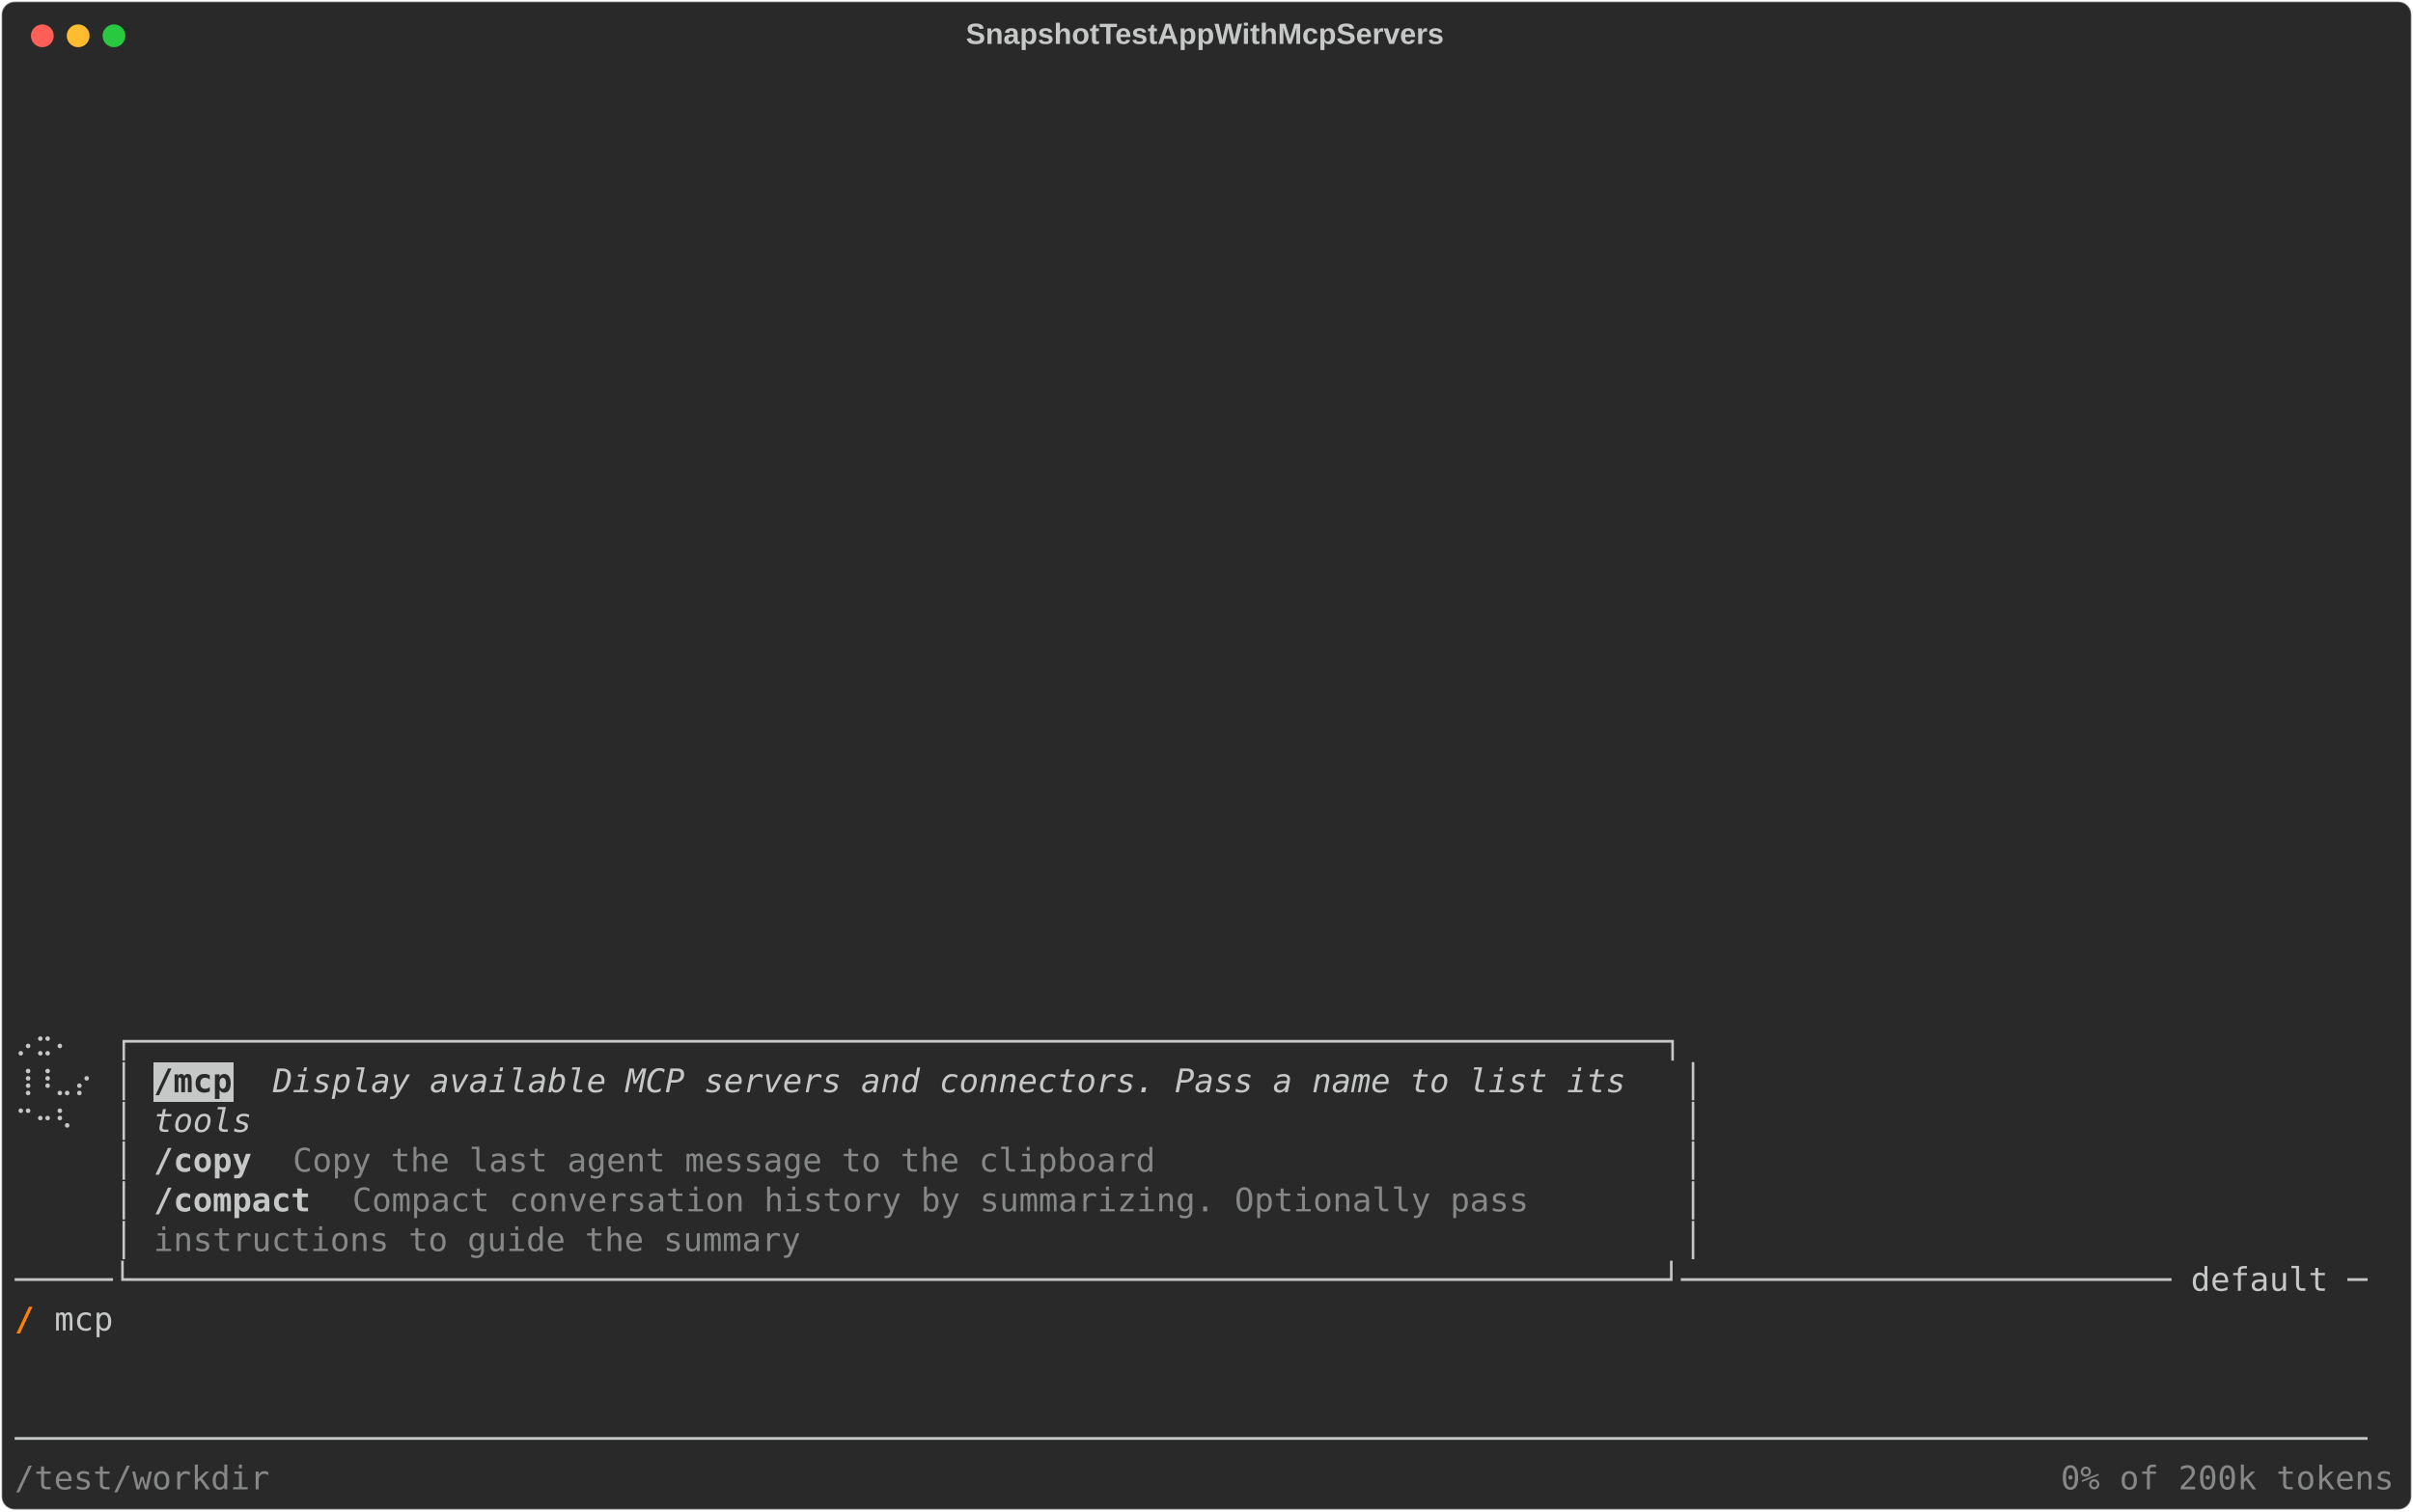
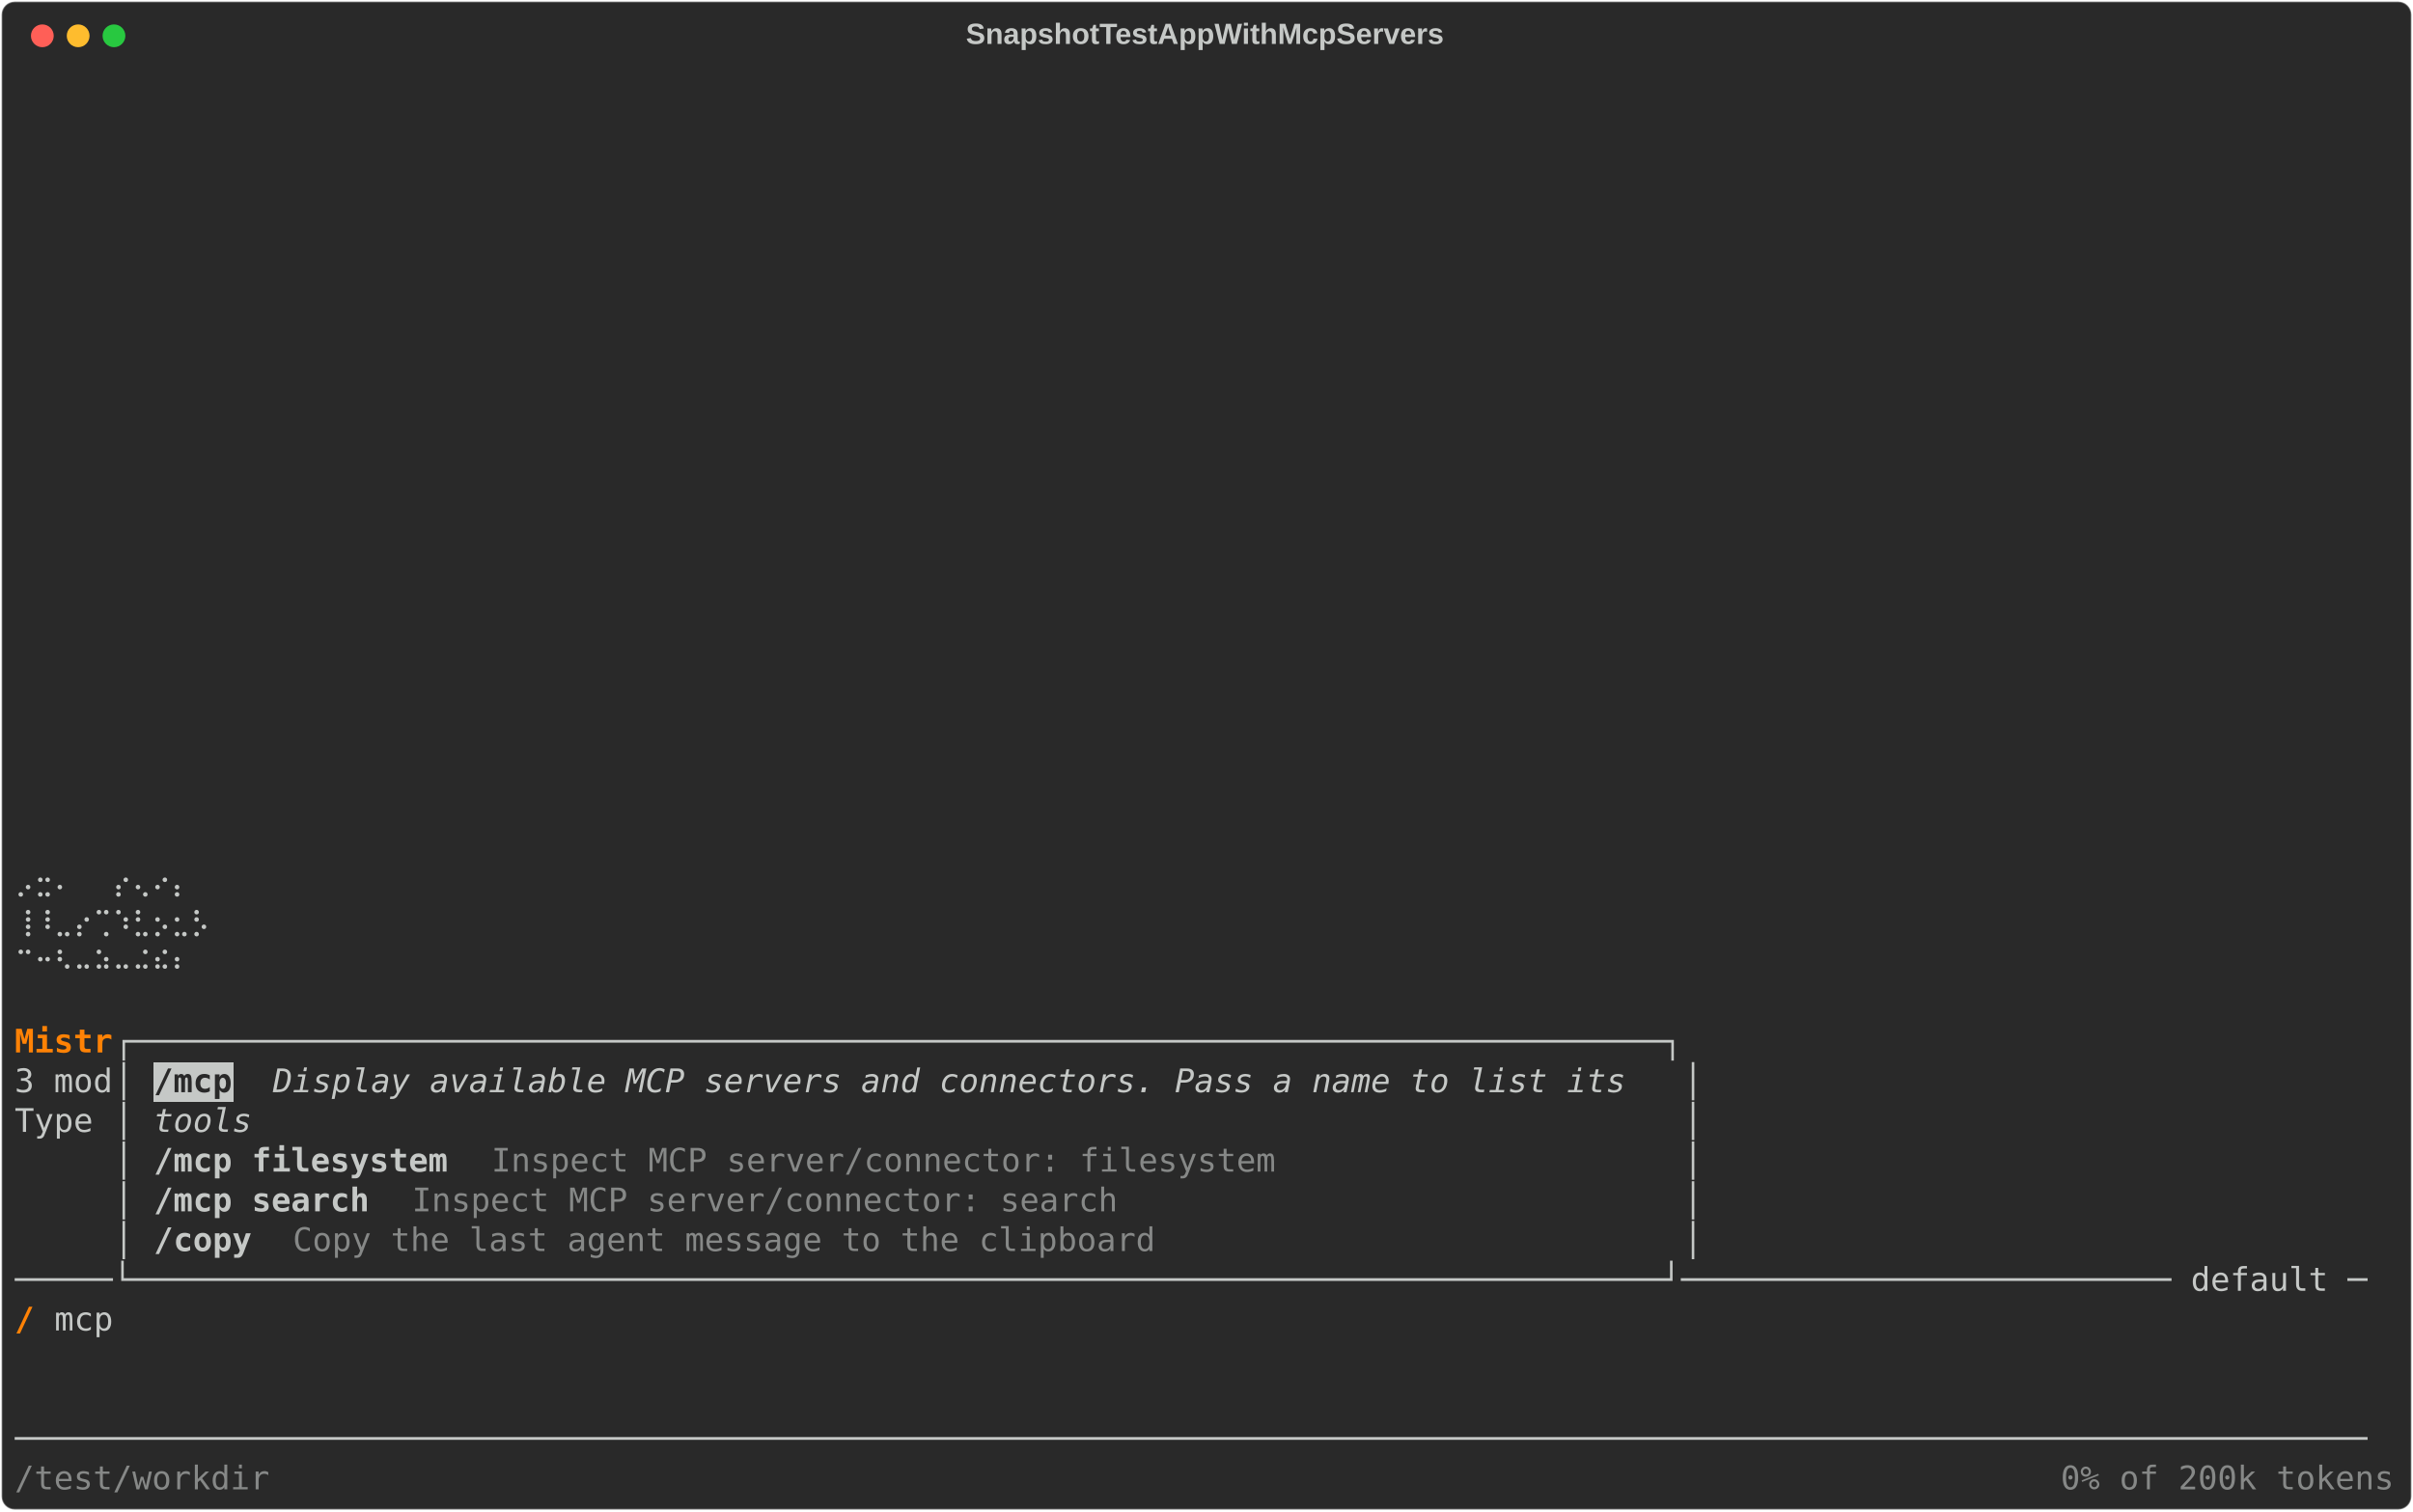
<svg xmlns="http://www.w3.org/2000/svg" class="rich-terminal" viewBox="0 0 1482 928.4">
  <style>

    @font-face {
        font-family: "Fira Code";
        src: local("FiraCode-Regular"),
                url("https://cdnjs.cloudflare.com/ajax/libs/firacode/6.2.0/woff2/FiraCode-Regular.woff2") format("woff2"),
                url("https://cdnjs.cloudflare.com/ajax/libs/firacode/6.2.0/woff/FiraCode-Regular.woff") format("woff");
        font-style: normal;
        font-weight: 400;
    }
    @font-face {
        font-family: "Fira Code";
        src: local("FiraCode-Bold"),
                url("https://cdnjs.cloudflare.com/ajax/libs/firacode/6.2.0/woff2/FiraCode-Bold.woff2") format("woff2"),
                url("https://cdnjs.cloudflare.com/ajax/libs/firacode/6.2.0/woff/FiraCode-Bold.woff") format("woff");
        font-style: bold;
        font-weight: 700;
    }

    .terminal-matrix {
        font-family: Fira Code, monospace;
        font-size: 20px;
        line-height: 24.4px;
        font-variant-east-asian: full-width;
    }

    .terminal-title {
        font-size: 18px;
        font-weight: bold;
        font-family: arial;
    }

    .terminal-r1 { fill: #c5c8c6 }
- .terminal-r2 { fill: #292929;font-weight: bold }
- .terminal-r3 { fill: #c5c8c6;font-style: italic; }
- .terminal-r4 { fill: #c5c8c6;font-weight: bold }
- .terminal-r5 { fill: #868887 }
- .terminal-r6 { fill: #ff8205;font-weight: bold }
+ .terminal-r2 { fill: #ff8205;font-weight: bold }
+ .terminal-r3 { fill: #292929;font-weight: bold }
+ .terminal-r4 { fill: #c5c8c6;font-style: italic; }
+ .terminal-r5 { fill: #c5c8c6;font-weight: bold }
+ .terminal-r6 { fill: #868887 }
    </style>
  <defs>
    <clipPath id="terminal-clip-terminal">
      <rect x="0" y="0" width="1463.0" height="877.4" />
    </clipPath>
    <clipPath id="terminal-line-0">
      <rect x="0" y="1.5" width="1464" height="24.65" />
    </clipPath>
    <clipPath id="terminal-line-1">
      <rect x="0" y="25.9" width="1464" height="24.65" />
    </clipPath>
    <clipPath id="terminal-line-2">
      <rect x="0" y="50.3" width="1464" height="24.65" />
    </clipPath>
    <clipPath id="terminal-line-3">
      <rect x="0" y="74.7" width="1464" height="24.65" />
    </clipPath>
    <clipPath id="terminal-line-4">
      <rect x="0" y="99.1" width="1464" height="24.65" />
    </clipPath>
    <clipPath id="terminal-line-5">
      <rect x="0" y="123.5" width="1464" height="24.65" />
    </clipPath>
    <clipPath id="terminal-line-6">
      <rect x="0" y="147.9" width="1464" height="24.65" />
    </clipPath>
    <clipPath id="terminal-line-7">
      <rect x="0" y="172.3" width="1464" height="24.65" />
    </clipPath>
    <clipPath id="terminal-line-8">
      <rect x="0" y="196.7" width="1464" height="24.65" />
    </clipPath>
    <clipPath id="terminal-line-9">
      <rect x="0" y="221.1" width="1464" height="24.65" />
    </clipPath>
    <clipPath id="terminal-line-10">
      <rect x="0" y="245.5" width="1464" height="24.65" />
    </clipPath>
    <clipPath id="terminal-line-11">
      <rect x="0" y="269.9" width="1464" height="24.65" />
    </clipPath>
    <clipPath id="terminal-line-12">
      <rect x="0" y="294.3" width="1464" height="24.65" />
    </clipPath>
    <clipPath id="terminal-line-13">
      <rect x="0" y="318.7" width="1464" height="24.65" />
    </clipPath>
    <clipPath id="terminal-line-14">
      <rect x="0" y="343.1" width="1464" height="24.65" />
    </clipPath>
    <clipPath id="terminal-line-15">
      <rect x="0" y="367.5" width="1464" height="24.65" />
    </clipPath>
    <clipPath id="terminal-line-16">
      <rect x="0" y="391.9" width="1464" height="24.65" />
    </clipPath>
    <clipPath id="terminal-line-17">
      <rect x="0" y="416.3" width="1464" height="24.65" />
    </clipPath>
    <clipPath id="terminal-line-18">
      <rect x="0" y="440.7" width="1464" height="24.65" />
    </clipPath>
    <clipPath id="terminal-line-19">
      <rect x="0" y="465.1" width="1464" height="24.65" />
    </clipPath>
    <clipPath id="terminal-line-20">
      <rect x="0" y="489.5" width="1464" height="24.65" />
    </clipPath>
    <clipPath id="terminal-line-21">
      <rect x="0" y="513.9" width="1464" height="24.65" />
    </clipPath>
    <clipPath id="terminal-line-22">
      <rect x="0" y="538.3" width="1464" height="24.65" />
    </clipPath>
    <clipPath id="terminal-line-23">
      <rect x="0" y="562.7" width="1464" height="24.65" />
    </clipPath>
    <clipPath id="terminal-line-24">
      <rect x="0" y="587.1" width="1464" height="24.65" />
    </clipPath>
    <clipPath id="terminal-line-25">
      <rect x="0" y="611.5" width="1464" height="24.65" />
    </clipPath>
    <clipPath id="terminal-line-26">
      <rect x="0" y="635.9" width="1464" height="24.65" />
    </clipPath>
    <clipPath id="terminal-line-27">
      <rect x="0" y="660.3" width="1464" height="24.65" />
    </clipPath>
    <clipPath id="terminal-line-28">
      <rect x="0" y="684.7" width="1464" height="24.65" />
    </clipPath>
    <clipPath id="terminal-line-29">
      <rect x="0" y="709.1" width="1464" height="24.65" />
    </clipPath>
    <clipPath id="terminal-line-30">
      <rect x="0" y="733.5" width="1464" height="24.65" />
    </clipPath>
    <clipPath id="terminal-line-31">
      <rect x="0" y="757.9" width="1464" height="24.65" />
    </clipPath>
    <clipPath id="terminal-line-32">
      <rect x="0" y="782.3" width="1464" height="24.65" />
    </clipPath>
    <clipPath id="terminal-line-33">
      <rect x="0" y="806.7" width="1464" height="24.65" />
    </clipPath>
    <clipPath id="terminal-line-34">
      <rect x="0" y="831.1" width="1464" height="24.65" />
    </clipPath>
  </defs>
  <rect fill="#292929" stroke="rgba(255,255,255,0.35)" stroke-width="1" x="1" y="1" width="1480" height="926.4" rx="8" />
  <text class="terminal-title" fill="#c5c8c6" text-anchor="middle" x="740" y="27">SnapshotTestAppWithMcpServers</text>
  <g transform="translate(26,22)">
    <circle cx="0" cy="0" r="7" fill="#ff5f57" />
    <circle cx="22" cy="0" r="7" fill="#febc2e" />
    <circle cx="44" cy="0" r="7" fill="#28c840" />
  </g>
  <g transform="translate(9, 41)" clip-path="url(#terminal-clip-terminal)">
    <rect fill="#c5c8c6" x="85.4" y="611.5" width="48.8" height="24.65" shape-rendering="crispEdges" />
    <g class="terminal-matrix">
      <text class="terminal-r1" x="1464" y="20" textLength="12.2" clip-path="url(#terminal-line-0)">
</text>
      <text class="terminal-r1" x="1464" y="44.4" textLength="12.2" clip-path="url(#terminal-line-1)">
</text>
      <text class="terminal-r1" x="1464" y="68.8" textLength="12.2" clip-path="url(#terminal-line-2)">
</text>
      <text class="terminal-r1" x="1464" y="93.2" textLength="12.2" clip-path="url(#terminal-line-3)">
</text>
      <text class="terminal-r1" x="1464" y="117.6" textLength="12.2" clip-path="url(#terminal-line-4)">
</text>
      <text class="terminal-r1" x="1464" y="142" textLength="12.2" clip-path="url(#terminal-line-5)">
</text>
      <text class="terminal-r1" x="1464" y="166.4" textLength="12.2" clip-path="url(#terminal-line-6)">
</text>
      <text class="terminal-r1" x="1464" y="190.8" textLength="12.2" clip-path="url(#terminal-line-7)">
</text>
      <text class="terminal-r1" x="1464" y="215.2" textLength="12.2" clip-path="url(#terminal-line-8)">
</text>
      <text class="terminal-r1" x="1464" y="239.6" textLength="12.2" clip-path="url(#terminal-line-9)">
</text>
      <text class="terminal-r1" x="1464" y="264" textLength="12.2" clip-path="url(#terminal-line-10)">
</text>
      <text class="terminal-r1" x="1464" y="288.4" textLength="12.2" clip-path="url(#terminal-line-11)">
</text>
      <text class="terminal-r1" x="1464" y="312.8" textLength="12.2" clip-path="url(#terminal-line-12)">
</text>
      <text class="terminal-r1" x="1464" y="337.2" textLength="12.2" clip-path="url(#terminal-line-13)">
</text>
      <text class="terminal-r1" x="1464" y="361.6" textLength="12.2" clip-path="url(#terminal-line-14)">
</text>
      <text class="terminal-r1" x="1464" y="386" textLength="12.2" clip-path="url(#terminal-line-15)">
</text>
      <text class="terminal-r1" x="1464" y="410.4" textLength="12.2" clip-path="url(#terminal-line-16)">
</text>
      <text class="terminal-r1" x="1464" y="434.8" textLength="12.2" clip-path="url(#terminal-line-17)">
</text>
      <text class="terminal-r1" x="1464" y="459.2" textLength="12.2" clip-path="url(#terminal-line-18)">
</text>
      <text class="terminal-r1" x="1464" y="483.6" textLength="12.2" clip-path="url(#terminal-line-19)">
</text>
+       <text class="terminal-r1" x="0" y="508" textLength="134.2" clip-path="url(#terminal-line-20)">  ⡠⣒⠄  ⡔⢄⠔⡄</text>
      <text class="terminal-r1" x="1464" y="508" textLength="12.2" clip-path="url(#terminal-line-20)">
</text>
+       <text class="terminal-r1" x="0" y="532.4" textLength="134.2" clip-path="url(#terminal-line-21)"> ⢸⠸⣀⡔⢉⠱⣃⡢⣂⡣</text>
      <text class="terminal-r1" x="1464" y="532.4" textLength="12.2" clip-path="url(#terminal-line-21)">
</text>
+       <text class="terminal-r1" x="0" y="556.8" textLength="134.2" clip-path="url(#terminal-line-22)">  ⠉⠒⠣⠤⠵⠤⠬⠮⠆</text>
      <text class="terminal-r1" x="1464" y="556.8" textLength="12.2" clip-path="url(#terminal-line-22)">
</text>
      <text class="terminal-r1" x="1464" y="581.2" textLength="12.2" clip-path="url(#terminal-line-23)">
</text>
-       <text class="terminal-r1" x="0" y="605.6" textLength="61" clip-path="url(#terminal-line-24)">  ⡠⣒⠄</text>
+       <text class="terminal-r2" x="0" y="605.6" textLength="61" clip-path="url(#terminal-line-24)">Mistr</text>
      <text class="terminal-r1" x="61" y="605.6" textLength="1403" clip-path="url(#terminal-line-24)">┌──────────────────────────────────────────────────────────────────────────────┐                                   </text>
      <text class="terminal-r1" x="1464" y="605.6" textLength="12.2" clip-path="url(#terminal-line-24)">
</text>
-       <text class="terminal-r1" x="0" y="630" textLength="61" clip-path="url(#terminal-line-25)"> ⢸⠸⣀⡔</text>
+       <text class="terminal-r1" x="0" y="630" textLength="61" clip-path="url(#terminal-line-25)">3 mod</text>
      <text class="terminal-r1" x="61" y="630" textLength="12.2" clip-path="url(#terminal-line-25)">│</text>
-       <text class="terminal-r2" x="85.4" y="630" textLength="48.8" clip-path="url(#terminal-line-25)">/mcp</text>
-       <text class="terminal-r3" x="158.6" y="630" textLength="841.8" clip-path="url(#terminal-line-25)">Display available MCP servers and connectors. Pass a name to list its</text>
+       <text class="terminal-r3" x="85.4" y="630" textLength="48.8" clip-path="url(#terminal-line-25)">/mcp</text>
+       <text class="terminal-r4" x="158.6" y="630" textLength="841.8" clip-path="url(#terminal-line-25)">Display available MCP servers and connectors. Pass a name to list its</text>
      <text class="terminal-r1" x="1024.8" y="630" textLength="439.2" clip-path="url(#terminal-line-25)">│                                   </text>
      <text class="terminal-r1" x="1464" y="630" textLength="12.2" clip-path="url(#terminal-line-25)">
</text>
-       <text class="terminal-r1" x="0" y="654.4" textLength="61" clip-path="url(#terminal-line-26)">  ⠉⠒⠣</text>
+       <text class="terminal-r1" x="0" y="654.4" textLength="61" clip-path="url(#terminal-line-26)">Type </text>
      <text class="terminal-r1" x="61" y="654.4" textLength="12.2" clip-path="url(#terminal-line-26)">│</text>
-       <text class="terminal-r3" x="85.4" y="654.4" textLength="61" clip-path="url(#terminal-line-26)">tools</text>
+       <text class="terminal-r4" x="85.4" y="654.4" textLength="61" clip-path="url(#terminal-line-26)">tools</text>
      <text class="terminal-r1" x="1024.8" y="654.4" textLength="439.2" clip-path="url(#terminal-line-26)">│                                   </text>
      <text class="terminal-r1" x="1464" y="654.4" textLength="12.2" clip-path="url(#terminal-line-26)">
</text>
      <text class="terminal-r1" x="61" y="678.8" textLength="12.2" clip-path="url(#terminal-line-27)">│</text>
-       <text class="terminal-r4" x="85.4" y="678.8" textLength="61" clip-path="url(#terminal-line-27)">/copy</text>
-       <text class="terminal-r5" x="170.8" y="678.8" textLength="536.8" clip-path="url(#terminal-line-27)">Copy the last agent message to the clipboard</text>
+       <text class="terminal-r5" x="85.4" y="678.8" textLength="183" clip-path="url(#terminal-line-27)">/mcp filesystem</text>
+       <text class="terminal-r6" x="292.8" y="678.8" textLength="488" clip-path="url(#terminal-line-27)">Inspect MCP server/connector: filesystem</text>
      <text class="terminal-r1" x="1024.8" y="678.8" textLength="12.2" clip-path="url(#terminal-line-27)">│</text>
      <text class="terminal-r1" x="1464" y="678.8" textLength="12.2" clip-path="url(#terminal-line-27)">
</text>
      <text class="terminal-r1" x="61" y="703.2" textLength="12.2" clip-path="url(#terminal-line-28)">│</text>
-       <text class="terminal-r4" x="85.4" y="703.2" textLength="97.6" clip-path="url(#terminal-line-28)">/compact</text>
-       <text class="terminal-r5" x="207.4" y="703.2" textLength="732" clip-path="url(#terminal-line-28)">Compact conversation history by summarizing. Optionally pass</text>
+       <text class="terminal-r5" x="85.4" y="703.2" textLength="134.2" clip-path="url(#terminal-line-28)">/mcp search</text>
+       <text class="terminal-r6" x="244" y="703.2" textLength="439.2" clip-path="url(#terminal-line-28)">Inspect MCP server/connector: search</text>
      <text class="terminal-r1" x="1024.8" y="703.2" textLength="12.2" clip-path="url(#terminal-line-28)">│</text>
      <text class="terminal-r1" x="1464" y="703.2" textLength="12.2" clip-path="url(#terminal-line-28)">
</text>
      <text class="terminal-r1" x="61" y="727.6" textLength="12.2" clip-path="url(#terminal-line-29)">│</text>
-       <text class="terminal-r5" x="85.4" y="727.6" textLength="402.6" clip-path="url(#terminal-line-29)">instructions to guide the summary</text>
+       <text class="terminal-r5" x="85.4" y="727.6" textLength="61" clip-path="url(#terminal-line-29)">/copy</text>
+       <text class="terminal-r6" x="170.8" y="727.6" textLength="536.8" clip-path="url(#terminal-line-29)">Copy the last agent message to the clipboard</text>
      <text class="terminal-r1" x="1024.8" y="727.6" textLength="12.2" clip-path="url(#terminal-line-29)">│</text>
      <text class="terminal-r1" x="1464" y="727.6" textLength="12.2" clip-path="url(#terminal-line-29)">
</text>
      <text class="terminal-r1" x="0" y="752" textLength="1464" clip-path="url(#terminal-line-30)">─────└──────────────────────────────────────────────────────────────────────────────┘───────────────────────── default ─</text>
      <text class="terminal-r1" x="1464" y="752" textLength="12.2" clip-path="url(#terminal-line-30)">
</text>
-       <text class="terminal-r6" x="0" y="776.4" textLength="12.2" clip-path="url(#terminal-line-31)">/</text>
+       <text class="terminal-r2" x="0" y="776.4" textLength="12.2" clip-path="url(#terminal-line-31)">/</text>
      <text class="terminal-r1" x="24.4" y="776.4" textLength="1439.6" clip-path="url(#terminal-line-31)">mcp                                                                                                                   </text>
      <text class="terminal-r1" x="1464" y="776.4" textLength="12.2" clip-path="url(#terminal-line-31)">
</text>
      <text class="terminal-r1" x="1464" y="800.8" textLength="12.2" clip-path="url(#terminal-line-32)">
</text>
      <text class="terminal-r1" x="1464" y="825.2" textLength="12.2" clip-path="url(#terminal-line-33)">
</text>
      <text class="terminal-r1" x="0" y="849.6" textLength="1464" clip-path="url(#terminal-line-34)">────────────────────────────────────────────────────────────────────────────────────────────────────────────────────────</text>
      <text class="terminal-r1" x="1464" y="849.6" textLength="12.2" clip-path="url(#terminal-line-34)">
</text>
-       <text class="terminal-r5" x="0" y="874" textLength="158.6" clip-path="url(#terminal-line-35)">/test/workdir</text>
-       <text class="terminal-r5" x="1256.6" y="874" textLength="207.4" clip-path="url(#terminal-line-35)">0% of 200k tokens</text>
+       <text class="terminal-r6" x="0" y="874" textLength="158.6" clip-path="url(#terminal-line-35)">/test/workdir</text>
+       <text class="terminal-r6" x="1256.6" y="874" textLength="207.4" clip-path="url(#terminal-line-35)">0% of 200k tokens</text>
    </g>
  </g>
</svg>
